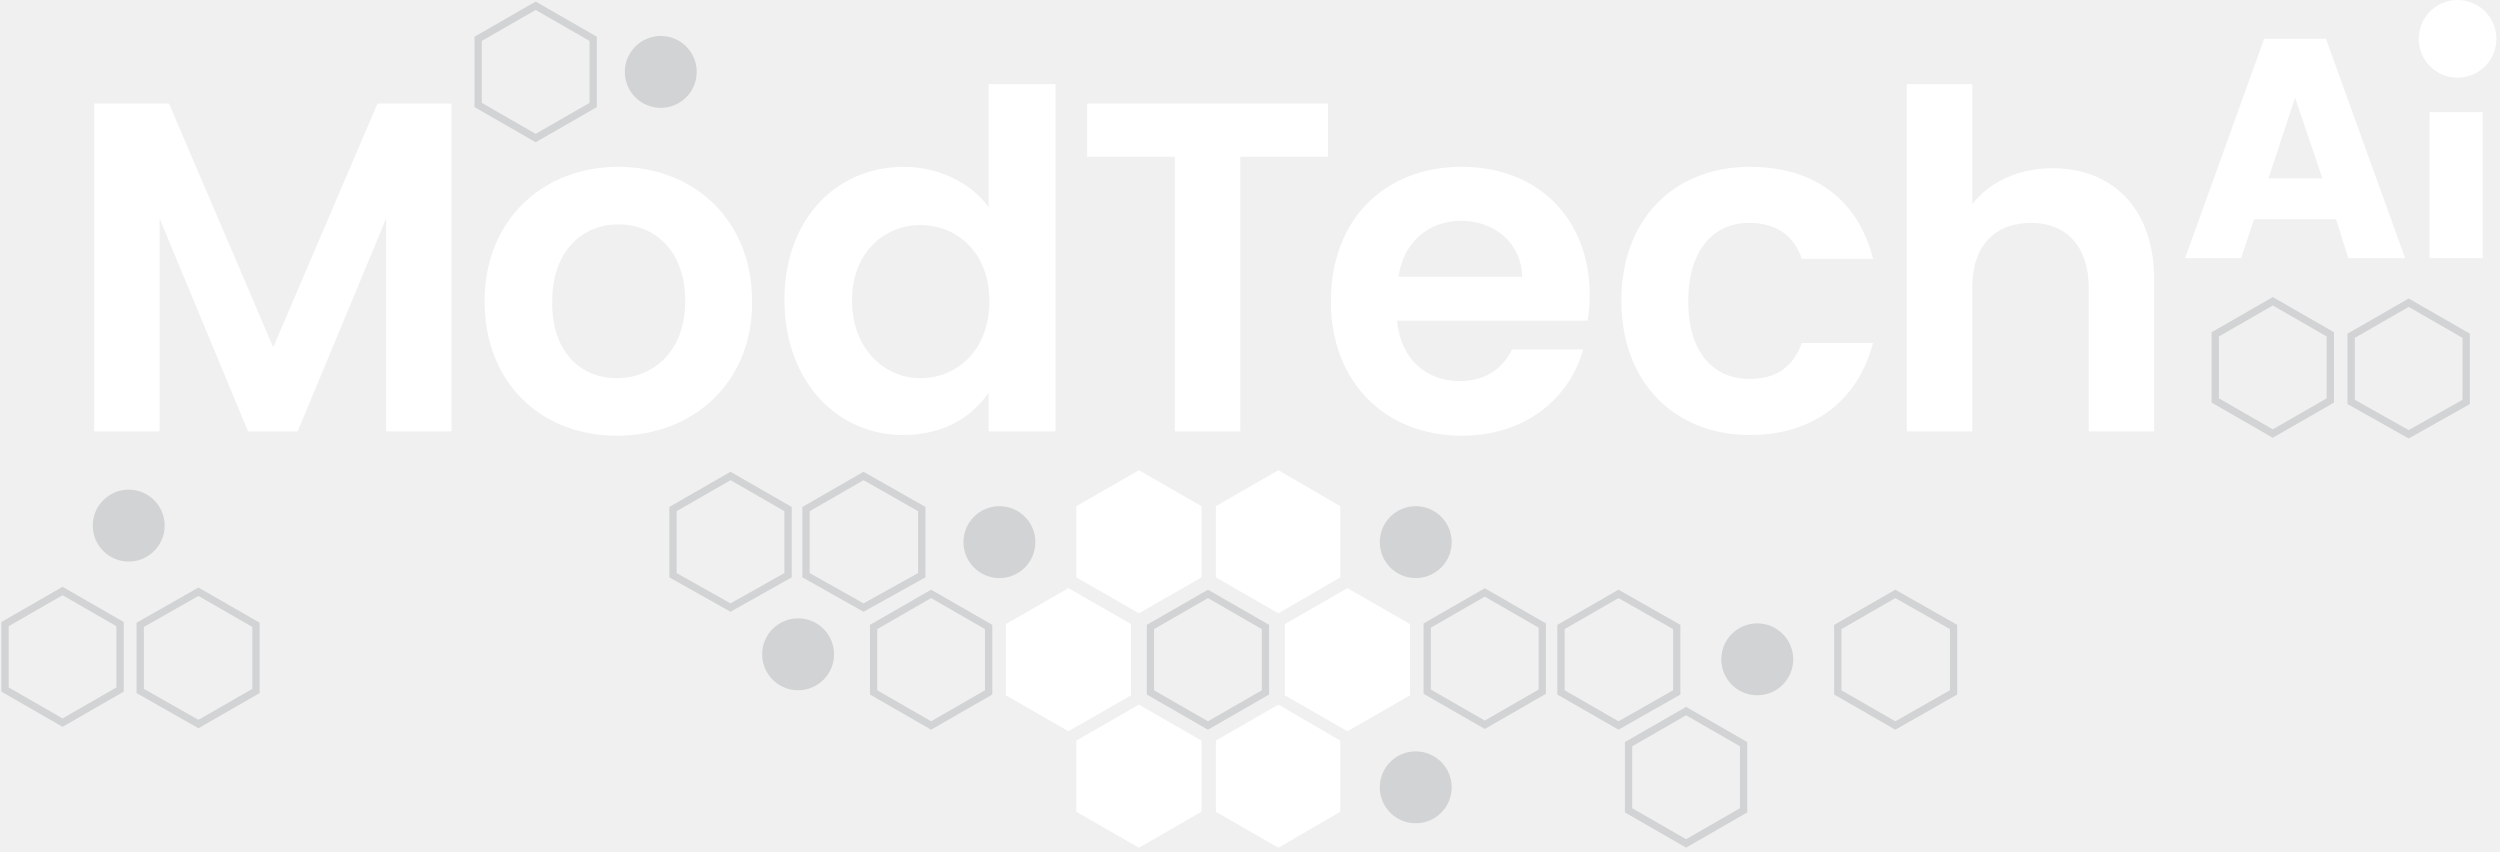
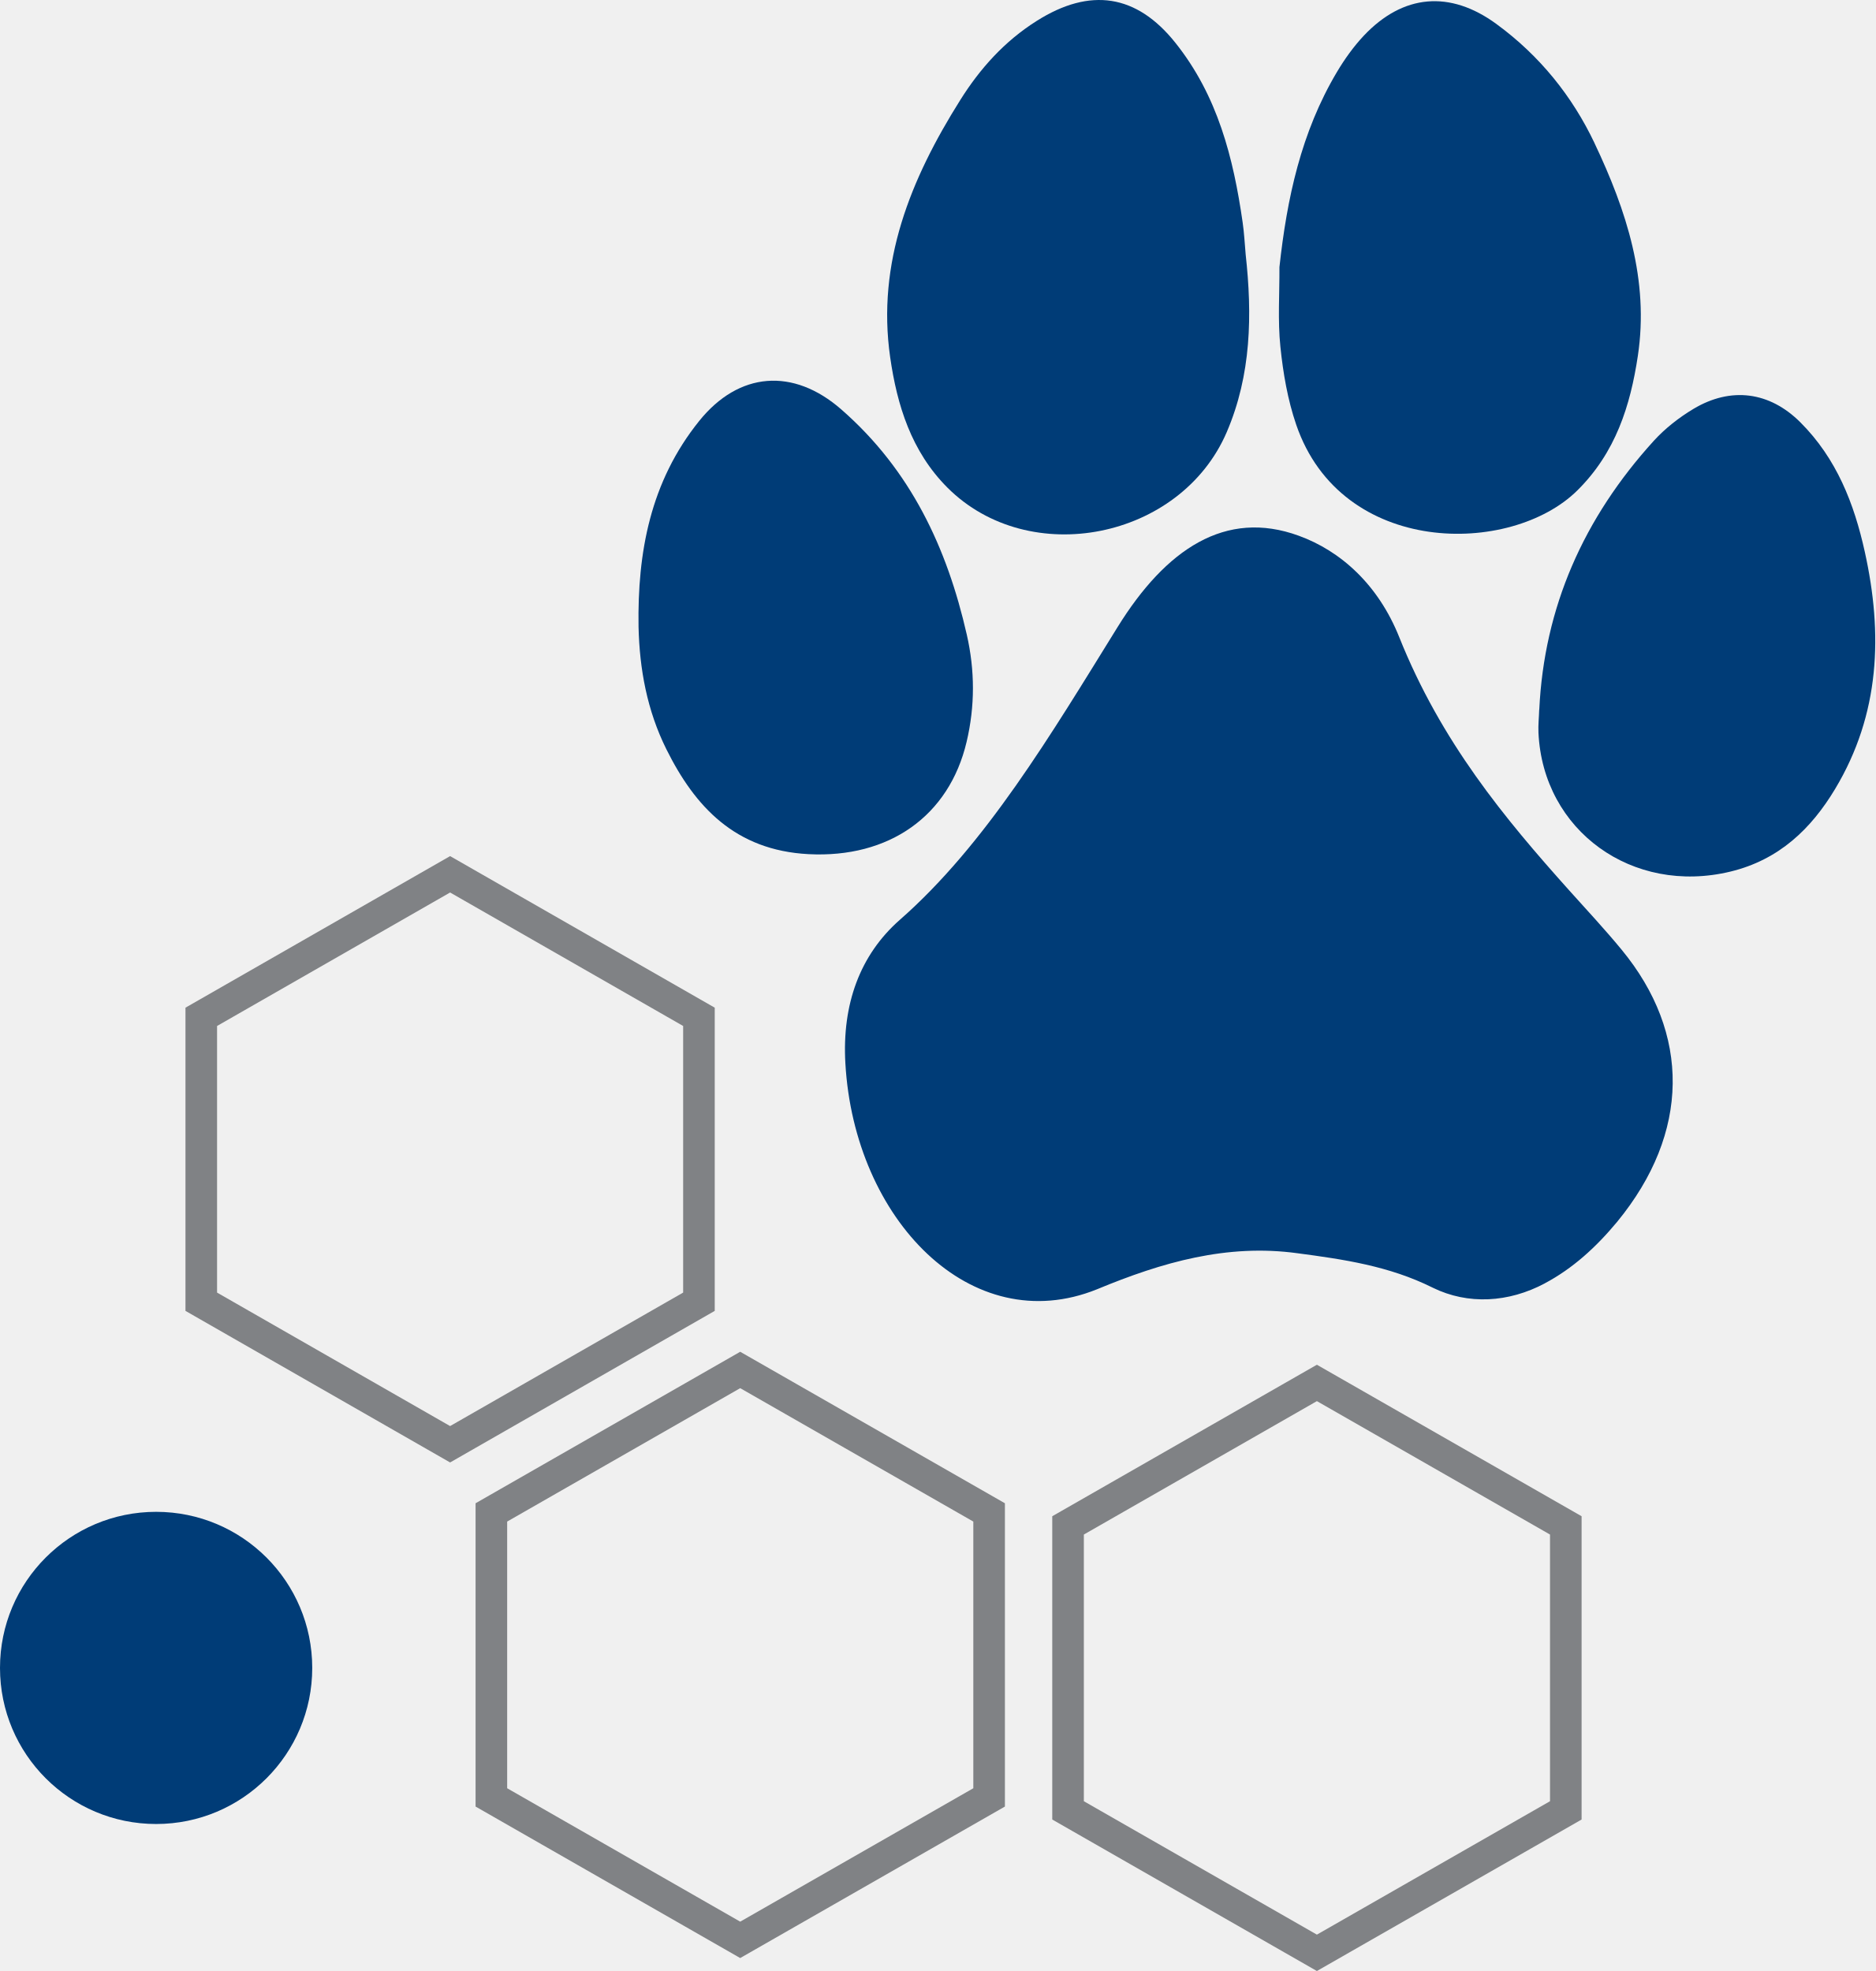
- <svg xmlns="http://www.w3.org/2000/svg" version="1.1" id="White_logo" x="0px" y="0px" viewBox="0 0 347.7 118.4" style="enable-background:new 0 0 347.7 118.4;" xml:space="preserve">
-   <style type="text/css">
- 	.st0{fill:#FFFFFF;}
- 	.st1{fill:none;stroke:#D1D3D4;stroke-width:1.016;stroke-miterlimit:10;}
- 	.st2{fill:#D1D3D4;}
- </style>
+ <svg xmlns="http://www.w3.org/2000/svg" id="Layer_1" data-name="Layer 1" viewBox="0 0 255.85 268.97">
+   <defs>
+     <style>
+       .cls-1 {
+         fill: none;
+         stroke: #808285;
+         stroke-miterlimit: 10;
+         stroke-width: 4.31px;
+       }
+ 
+       .cls-2 {
+         fill: #003c77;
+         stroke-width: 0px;
+       }
+     </style>
+   </defs>
+   <polygon class="cls-1" points="134.95 245.28 134.95 206.39 100.99 186.95 67.04 206.39 67.04 245.28 100.99 264.72 134.95 245.28" />
+   <polygon class="cls-1" points="95.36 177.64 95.36 138.76 61.41 119.31 27.46 138.76 27.46 177.64 61.41 197.09 95.36 177.64" />
+   <polygon class="cls-1" points="213.63 247.05 213.63 208.16 179.67 188.72 145.72 208.16 145.72 247.05 179.67 266.49 213.63 247.05" />
+   <circle class="cls-2" cx="21.3" cy="227.61" r="21.3" />
  <g>
-     <path class="st0" d="M13.1,14.4h10.4L38,48.3l14.5-33.9h10.3V60h-9.1V30.4L41.4,60h-6.9L22.2,30.4V60h-9.1V14.4z" />
-     <path class="st0" d="M85.8,60.6c-10.5,0-18.4-7.3-18.4-18.7c0-11.4,8.2-18.7,18.6-18.7s18.6,7.3,18.6,18.7   C104.7,53.3,96.3,60.6,85.8,60.6z M85.8,52.6c4.8,0,9.5-3.5,9.5-10.7c0-7.3-4.5-10.7-9.3-10.7c-4.8,0-9.2,3.5-9.2,10.7   C76.7,49.1,80.9,52.6,85.8,52.6z" />
-     <path class="st0" d="M125.7,23.2c4.8,0,9.3,2.2,11.8,5.6V11.7h9.3V60h-9.3v-5.4c-2.2,3.3-6.2,5.9-11.9,5.9   c-9.2,0-16.5-7.5-16.5-18.8S116.4,23.2,125.7,23.2z M128,31.3c-4.9,0-9.5,3.7-9.5,10.5s4.6,10.8,9.5,10.8c5,0,9.6-3.8,9.6-10.7   S133,31.3,128,31.3z" />
-     <path class="st0" d="M151.2,14.4h33.5v7.4h-12.2V60h-9.1V21.8h-12.2V14.4z" />
-     <path class="st0" d="M203.3,60.6c-10.5,0-18.2-7.3-18.2-18.7c0-11.4,7.5-18.7,18.2-18.7c10.5,0,17.8,7.1,17.8,17.9   c0,1.2-0.1,2.4-0.3,3.5h-26.5c0.5,5.4,4.1,8.4,8.7,8.4c3.9,0,6.1-2,7.3-4.4h9.9C218.3,55.3,212.3,60.6,203.3,60.6z M194.5,38.5   h17.2c-0.1-4.8-3.9-7.8-8.6-7.8C198.7,30.8,195.2,33.6,194.5,38.5z" />
-     <path class="st0" d="M243.4,23.2c9,0,15.1,4.7,17.1,12.8h-9.9c-1-3.1-3.5-5-7.3-5c-5.1,0-8.5,3.9-8.5,10.9s3.4,10.8,8.5,10.8   c3.8,0,6.1-1.7,7.3-5h9.9c-2,7.7-8,12.8-17.1,12.8c-10.5,0-17.9-7.3-17.9-18.7S232.9,23.2,243.4,23.2z" />
-     <path class="st0" d="M265.2,11.7h9.1v16.7c2.4-3.1,6.4-5,11.2-5c8.2,0,14.1,5.5,14.1,15.5V60h-9.1V40c0-5.8-3.2-9-8-9   c-5,0-8.2,3.1-8.2,9v20h-9.1V11.7z" />
-     <polygon class="st0" points="139.9,86.8 139.9,96.7 148.6,101.7 157.3,96.7 157.3,86.8 148.6,81.8  " />
-     <polygon class="st0" points="149.7,70.4 149.7,80.3 158.4,85.3 167.1,80.3 167.1,70.4 158.4,65.4  " />
-     <polygon class="st0" points="169.1,70.4 169.1,80.3 177.8,85.3 186.4,80.3 186.4,70.4 177.8,65.4  " />
-     <polygon class="st0" points="178.7,86.8 178.7,96.7 187.4,101.7 196.1,96.7 196.1,86.8 187.4,81.8  " />
-     <polygon class="st0" points="149.7,103 149.7,112.9 158.4,117.9 167.1,112.9 167.1,103 158.4,98  " />
-     <polygon class="st0" points="169.1,103 169.1,112.9 177.8,117.9 186.4,112.9 186.4,103 177.8,98  " />
-     <polygon class="st1" points="112.1,70.8 112.1,80 120.1,84.5 128.2,80 128.2,70.8 120.1,66.2  " />
-     <polygon class="st1" points="121.5,87.2 121.5,96.3 129.5,100.9 137.5,96.3 137.5,87.2 129.5,82.6  " />
-     <polygon class="st1" points="19.5,86.9 19.5,96.1 27.6,100.7 35.6,96.1 35.6,86.9 27.6,82.3  " />
-     <polygon class="st1" points="160,87.2 160,96.3 168,100.9 176,96.3 176,87.2 168,82.6  " />
-     <polygon class="st1" points="198.5,87 198.5,96.2 206.5,100.8 214.5,96.2 214.5,87 206.5,82.4  " />
-     <polygon class="st1" points="93.6,70.8 93.6,80 101.6,84.5 109.6,80 109.6,70.8 101.6,66.2  " />
-     <polygon class="st1" points="217.1,87.2 217.1,96.3 225.1,100.9 233.2,96.3 233.2,87.2 225.1,82.6  " />
-     <polygon class="st1" points="0.7,86.8 0.7,95.9 8.7,100.5 16.7,95.9 16.7,86.8 8.7,82.2  " />
-     <polygon class="st1" points="226.5,103.5 226.5,112.7 234.5,117.3 242.5,112.7 242.5,103.5 234.5,98.9  " />
-     <circle class="st2" cx="17.9" cy="73.1" r="5" />
-     <circle class="st2" cx="196.9" cy="75.4" r="5" />
-     <circle class="st2" cx="111" cy="91" r="5" />
-     <circle class="st2" cx="139" cy="75.4" r="5" />
-     <circle class="st2" cx="196.9" cy="109.5" r="5" />
-     <circle class="st2" cx="244.4" cy="91.7" r="5" />
-     <path class="st0" d="M324.9,30.5h-11.4l-1.8,5.4h-7.8l11-30.5h8.6l11,30.5h-7.9L324.9,30.5z M319.2,13.6l-3.7,11.2h7.5L319.2,13.6z   " />
-     <path class="st0" d="M337.9,15.6h7.4v20.3h-7.4V15.6z" />
-     <circle class="st0" cx="341.8" cy="5.4" r="5.4" />
-     <g>
-       <polygon class="st1" points="327,46.7 327,55.9 335,60.4 343,55.9 343,46.7 335,42.1   " />
-       <polygon class="st1" points="308.1,46.5 308.1,55.7 316.1,60.3 324.1,55.7 324.1,46.5 316.1,41.9   " />
-     </g>
-     <polygon class="st1" points="255.6,87.2 255.6,96.3 263.6,100.9 271.7,96.3 271.7,87.2 263.6,82.6  " />
-     <polygon class="st1" points="66.5,5.4 66.5,14.6 74.5,19.2 82.5,14.6 82.5,5.4 74.5,0.8  " />
-     <circle class="st2" cx="91.9" cy="10" r="5" />
+     <path class="cls-2" d="M210.77,175.13c-4.95,2.64-10.48,2.95-15.28.6-.03-.01-.05-.03-.08-.04-5.91-2.93-12.06-3.83-18.4-4.67-9.6-1.31-18.43,1.22-27.34,4.92-17.16,6.93-33.12-9.53-34.33-30.82-.47-8.05,1.97-14.79,7.42-19.59,11.72-10.28,20.6-25.24,29.72-39.96,6.59-10.64,14.73-16.11,24.72-12.46,5.68,2.06,10.83,6.64,13.71,13.85,5.7,14.26,14.37,24.71,23.17,34.53,2.42,2.7,4.87,5.32,7.15,8.09,9.44,11.44,9.38,25-.59,37.15-2.89,3.48-6.06,6.37-9.88,8.4Z" />
+     <path class="cls-2" d="M169.95,34.69c-.13-1.45-.2-2.9-.41-4.34-1.26-8.79-3.4-17.29-9.2-24.54-5.27-6.59-11.6-7.57-18.89-2.96-4.41,2.78-7.75,6.52-10.43,10.79-6.8,10.81-11.42,22.2-9.57,35.11.94,6.54,2.88,12.85,7.81,17.79,11.17,11.18,31.82,7.07,38.11-7.57,3.36-7.83,3.49-16.02,2.58-24.27Z" />
+     <path class="cls-2" d="M217.55,19.53c-3.05-6.42-7.48-11.93-13.38-16.25-6.34-4.65-12.75-4.08-18.1,1.59-1.4,1.49-2.61,3.19-3.65,4.93-4.92,8.26-6.84,17.31-7.86,26.65.02,3.63-.24,7.28.13,10.87.37,3.59.99,7.23,2.16,10.64,6.17,18.01,29.28,17.94,38.35,8.97,5.23-5.17,7.24-11.57,8.26-18.37,1.55-10.31-1.54-19.82-5.92-29.04Z" />
+     <path class="cls-2" d="M210.01,96.85c.66-13.97,6.05-26.16,15.63-36.7,1.53-1.68,3.43-3.17,5.42-4.36,5.11-3.05,10.37-2.34,14.55,1.82,4.98,4.96,7.37,11.16,8.81,17.68,2.48,11.19,2.1,22.14-4.05,32.38-3.26,5.43-7.65,9.67-14.28,11.27-13.38,3.23-25.57-5.59-26.19-18.95-.05-1.04.07-2.1.1-3.14Z" />
+     <path class="cls-2" d="M87.12,85.53c-.16-10.13,1.59-19.78,8.28-28.09,5.4-6.71,12.82-7.31,19.39-1.56,9.51,8.31,14.43,18.94,17.11,30.71,1.12,4.91,1.13,9.77-.02,14.64-2.39,10.15-10.6,15.9-21.57,15.33-10.01-.52-15.51-6.49-19.4-14.33-2.61-5.25-3.66-10.89-3.79-16.7Z" />
  </g>
-   <g>
- </g>
-   <g>
- </g>
-   <g>
- </g>
-   <g>
- </g>
-   <g>
- </g>
-   <g>
- </g>
</svg>
